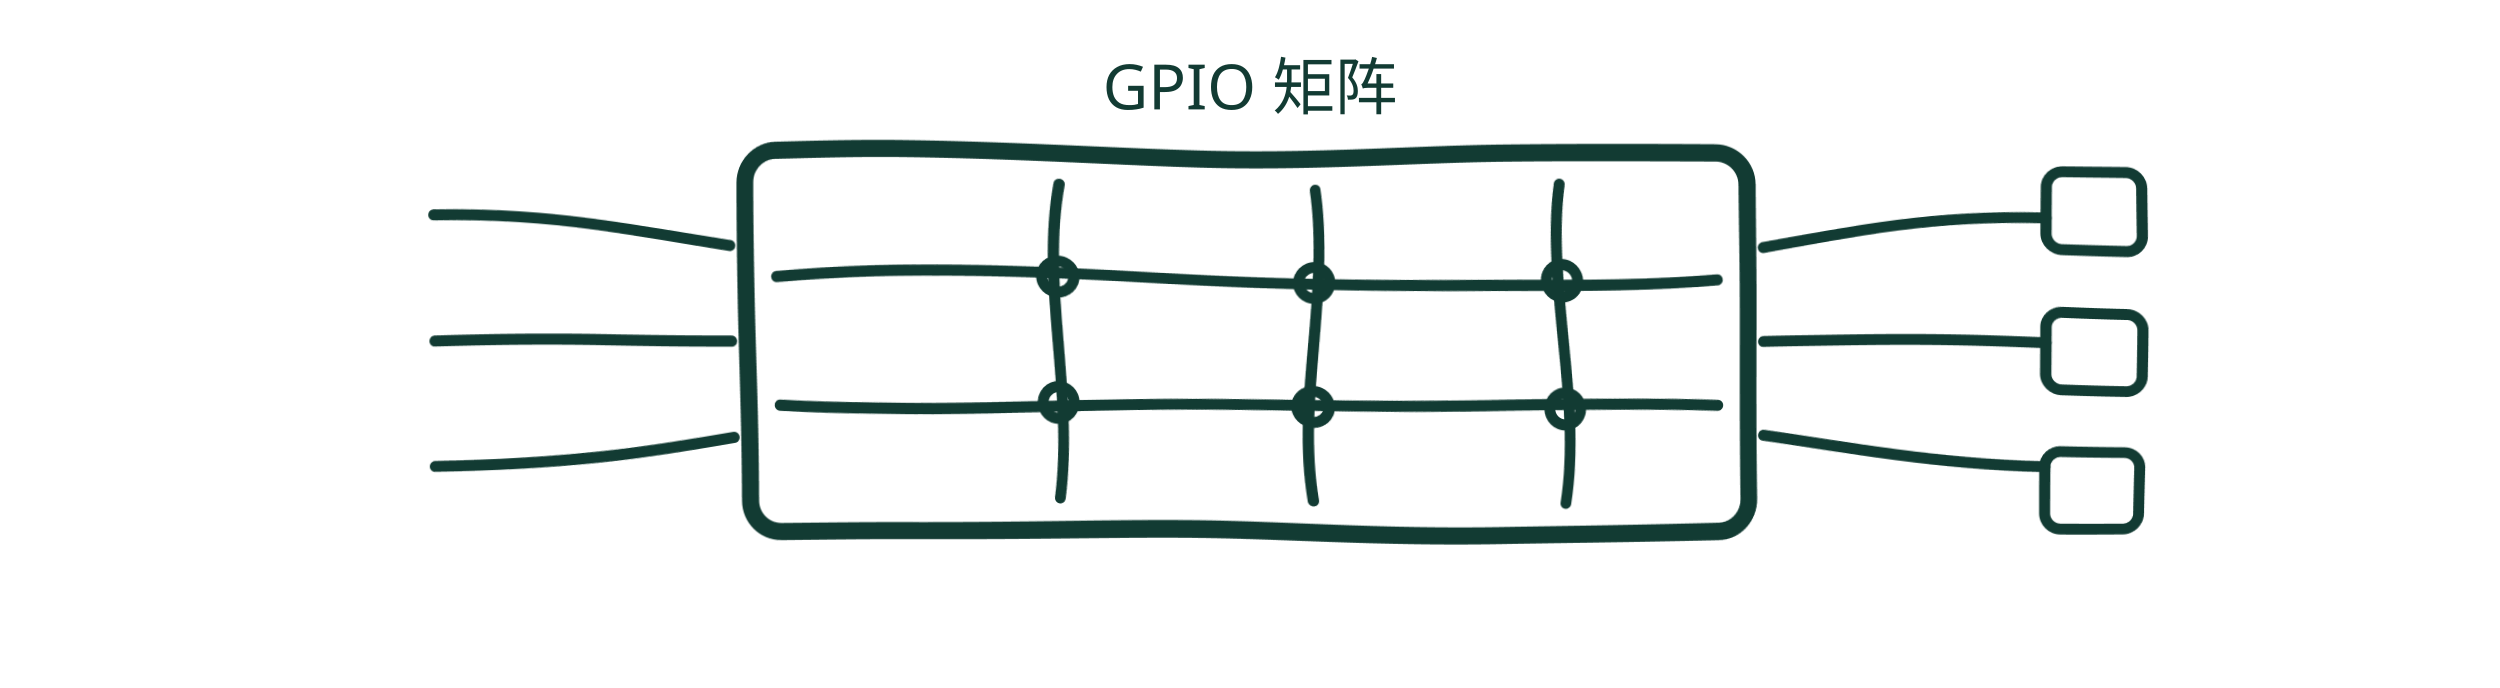
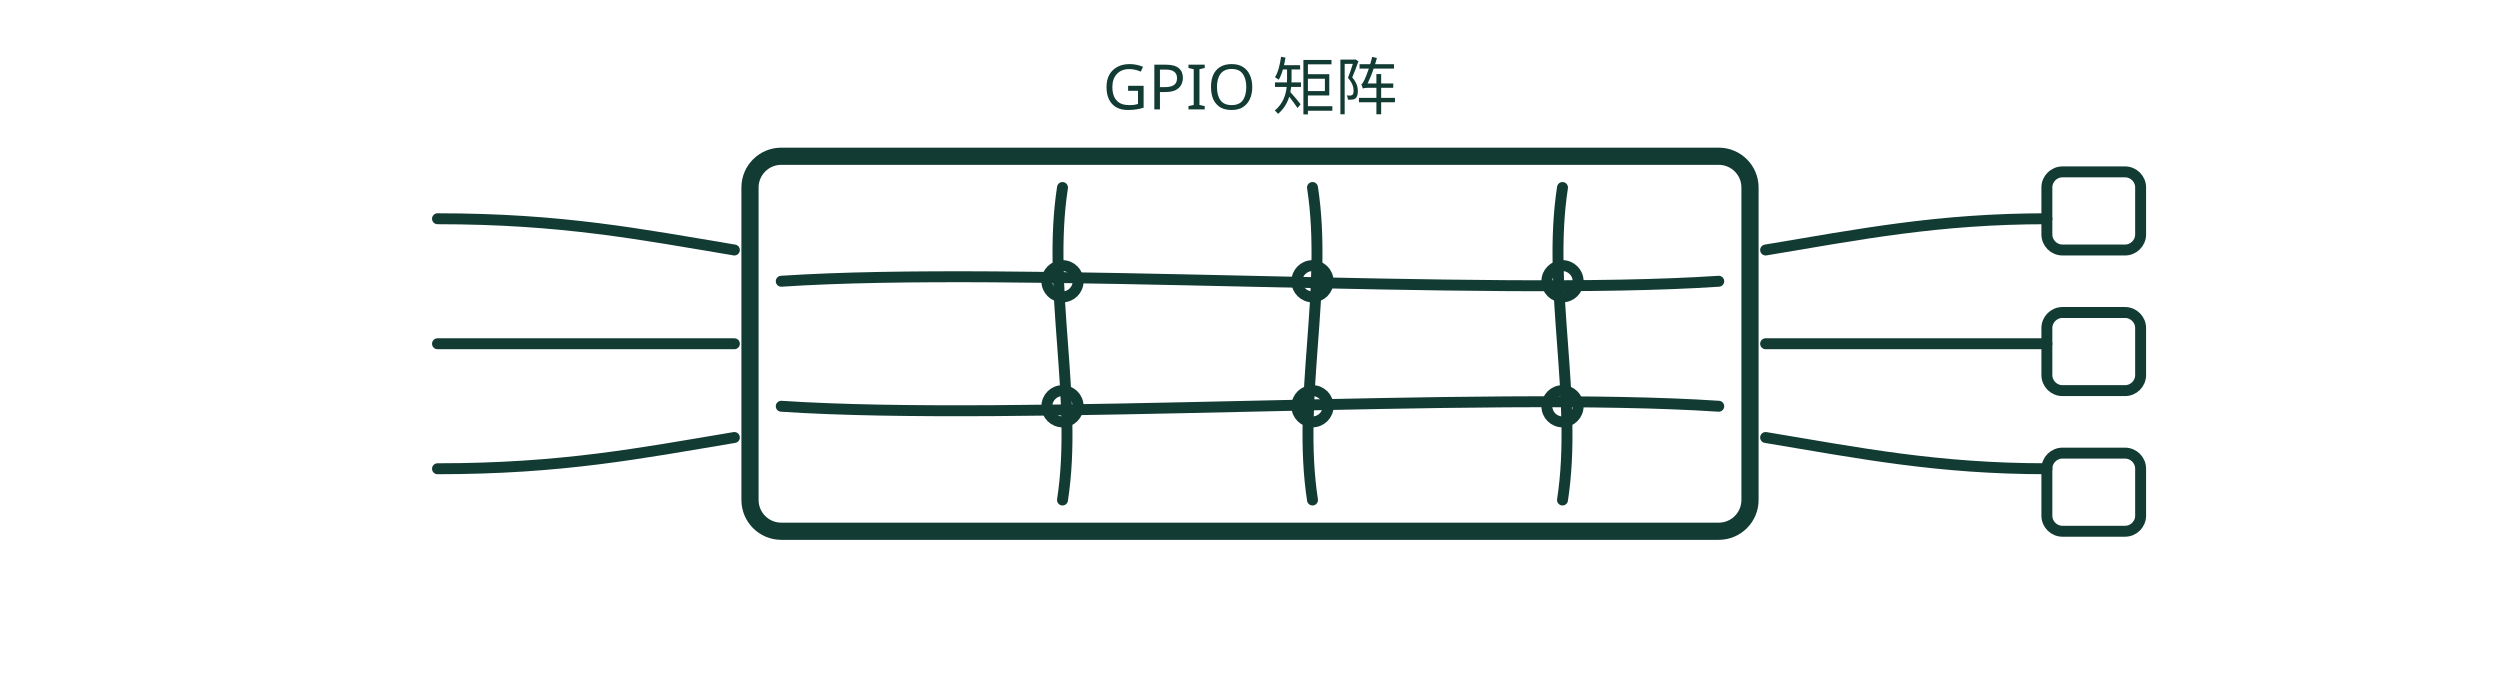
<svg xmlns="http://www.w3.org/2000/svg" viewBox="0 0 320 88" role="img" aria-label="外设信号经 GPIO 交换矩阵路由到任意引脚" fill="none" stroke="var(--cover-ink, #123b33)" stroke-linecap="round" stroke-linejoin="round">
-   <defs>
-     <filter id="hw-esp32-02-gpio-matrix" x="-5%" y="-5%" width="110%" height="110%">
-       <feTurbulence type="fractalNoise" baseFrequency="0.013" numOctaves="2" seed="58" result="n" />
-       <feDisplacementMap in="SourceGraphic" in2="n" scale="3.2" />
-     </filter>
-   </defs>
-   <g filter="url(#hw-esp32-02-gpio-matrix)">
-     <rect x="96" y="20" width="128" height="48" rx="4" stroke-width="2.2" />
-     <path d="M136 24 C 134 37, 138 51, 136 64" stroke-width="1.4" />
-     <path d="M168 24 C 170 37, 166 51, 168 64" stroke-width="1.4" />
-     <path d="M200 24 C 198 37, 202 51, 200 64" stroke-width="1.4" />
-     <path d="M100 36 C 130 34, 190 38, 220 36" stroke-width="1.4" />
-     <path d="M100 52 C 130 54, 190 50, 220 52" stroke-width="1.4" />
-     <circle cx="136" cy="36" r="2" stroke-width="1.4" />
-     <circle cx="136" cy="52" r="2" stroke-width="1.4" />
-     <circle cx="168" cy="36" r="2" stroke-width="1.4" />
-     <circle cx="168" cy="52" r="2" stroke-width="1.4" />
-     <circle cx="200" cy="36" r="2" stroke-width="1.4" />
-     <circle cx="200" cy="52" r="2" stroke-width="1.4" />
-     <path d="M56 28 C 72 28, 82 30, 94 32" stroke-width="1.4" />
-     <path d="M56 44 C 72 44, 82 44, 94 44" stroke-width="1.4" />
-     <path d="M56 60 C 72 60, 82 58, 94 56" stroke-width="1.4" />
-     <path d="M226 32 C 238 30, 248 28, 262 28" stroke-width="1.4" />
-     <path d="M226 44 C 240 44, 250 44, 262 44" stroke-width="1.4" />
-     <path d="M226 56 C 238 58, 248 60, 262 60" stroke-width="1.4" />
-     <rect x="262" y="22" width="12" height="10" rx="2" stroke-width="1.4" />
-     <rect x="262" y="40" width="12" height="10" rx="2" stroke-width="1.4" />
-     <rect x="262" y="58" width="12" height="10" rx="2" stroke-width="1.4" />
-   </g>
+   <rect x="96" y="20" width="128" height="48" rx="4" stroke-width="2.2" />
+   <path d="M136 24 C 134 37, 138 51, 136 64" stroke-width="1.4" />
+   <path d="M168 24 C 170 37, 166 51, 168 64" stroke-width="1.4" />
+   <path d="M200 24 C 198 37, 202 51, 200 64" stroke-width="1.4" />
+   <path d="M100 36 C 130 34, 190 38, 220 36" stroke-width="1.4" />
+   <path d="M100 52 C 130 54, 190 50, 220 52" stroke-width="1.4" />
+   <circle cx="136" cy="36" r="2" stroke-width="1.4" />
+   <circle cx="136" cy="52" r="2" stroke-width="1.4" />
+   <circle cx="168" cy="36" r="2" stroke-width="1.4" />
+   <circle cx="168" cy="52" r="2" stroke-width="1.4" />
+   <circle cx="200" cy="36" r="2" stroke-width="1.4" />
+   <circle cx="200" cy="52" r="2" stroke-width="1.4" />
+   <path d="M56 28 C 72 28, 82 30, 94 32" stroke-width="1.4" />
+   <path d="M56 44 C 72 44, 82 44, 94 44" stroke-width="1.4" />
+   <path d="M56 60 C 72 60, 82 58, 94 56" stroke-width="1.4" />
+   <path d="M226 32 C 238 30, 248 28, 262 28" stroke-width="1.4" />
+   <path d="M226 44 C 240 44, 250 44, 262 44" stroke-width="1.4" />
+   <path d="M226 56 C 238 58, 248 60, 262 60" stroke-width="1.4" />
+   <rect x="262" y="22" width="12" height="10" rx="2" stroke-width="1.4" />
+   <rect x="262" y="40" width="12" height="10" rx="2" stroke-width="1.4" />
+   <rect x="262" y="58" width="12" height="10" rx="2" stroke-width="1.4" />
  <text x="160" y="14" font-size="8" font-family="sans-serif" fill="var(--cover-ink, #123b33)" stroke="none" text-anchor="middle">GPIO 矩阵</text>
</svg>
